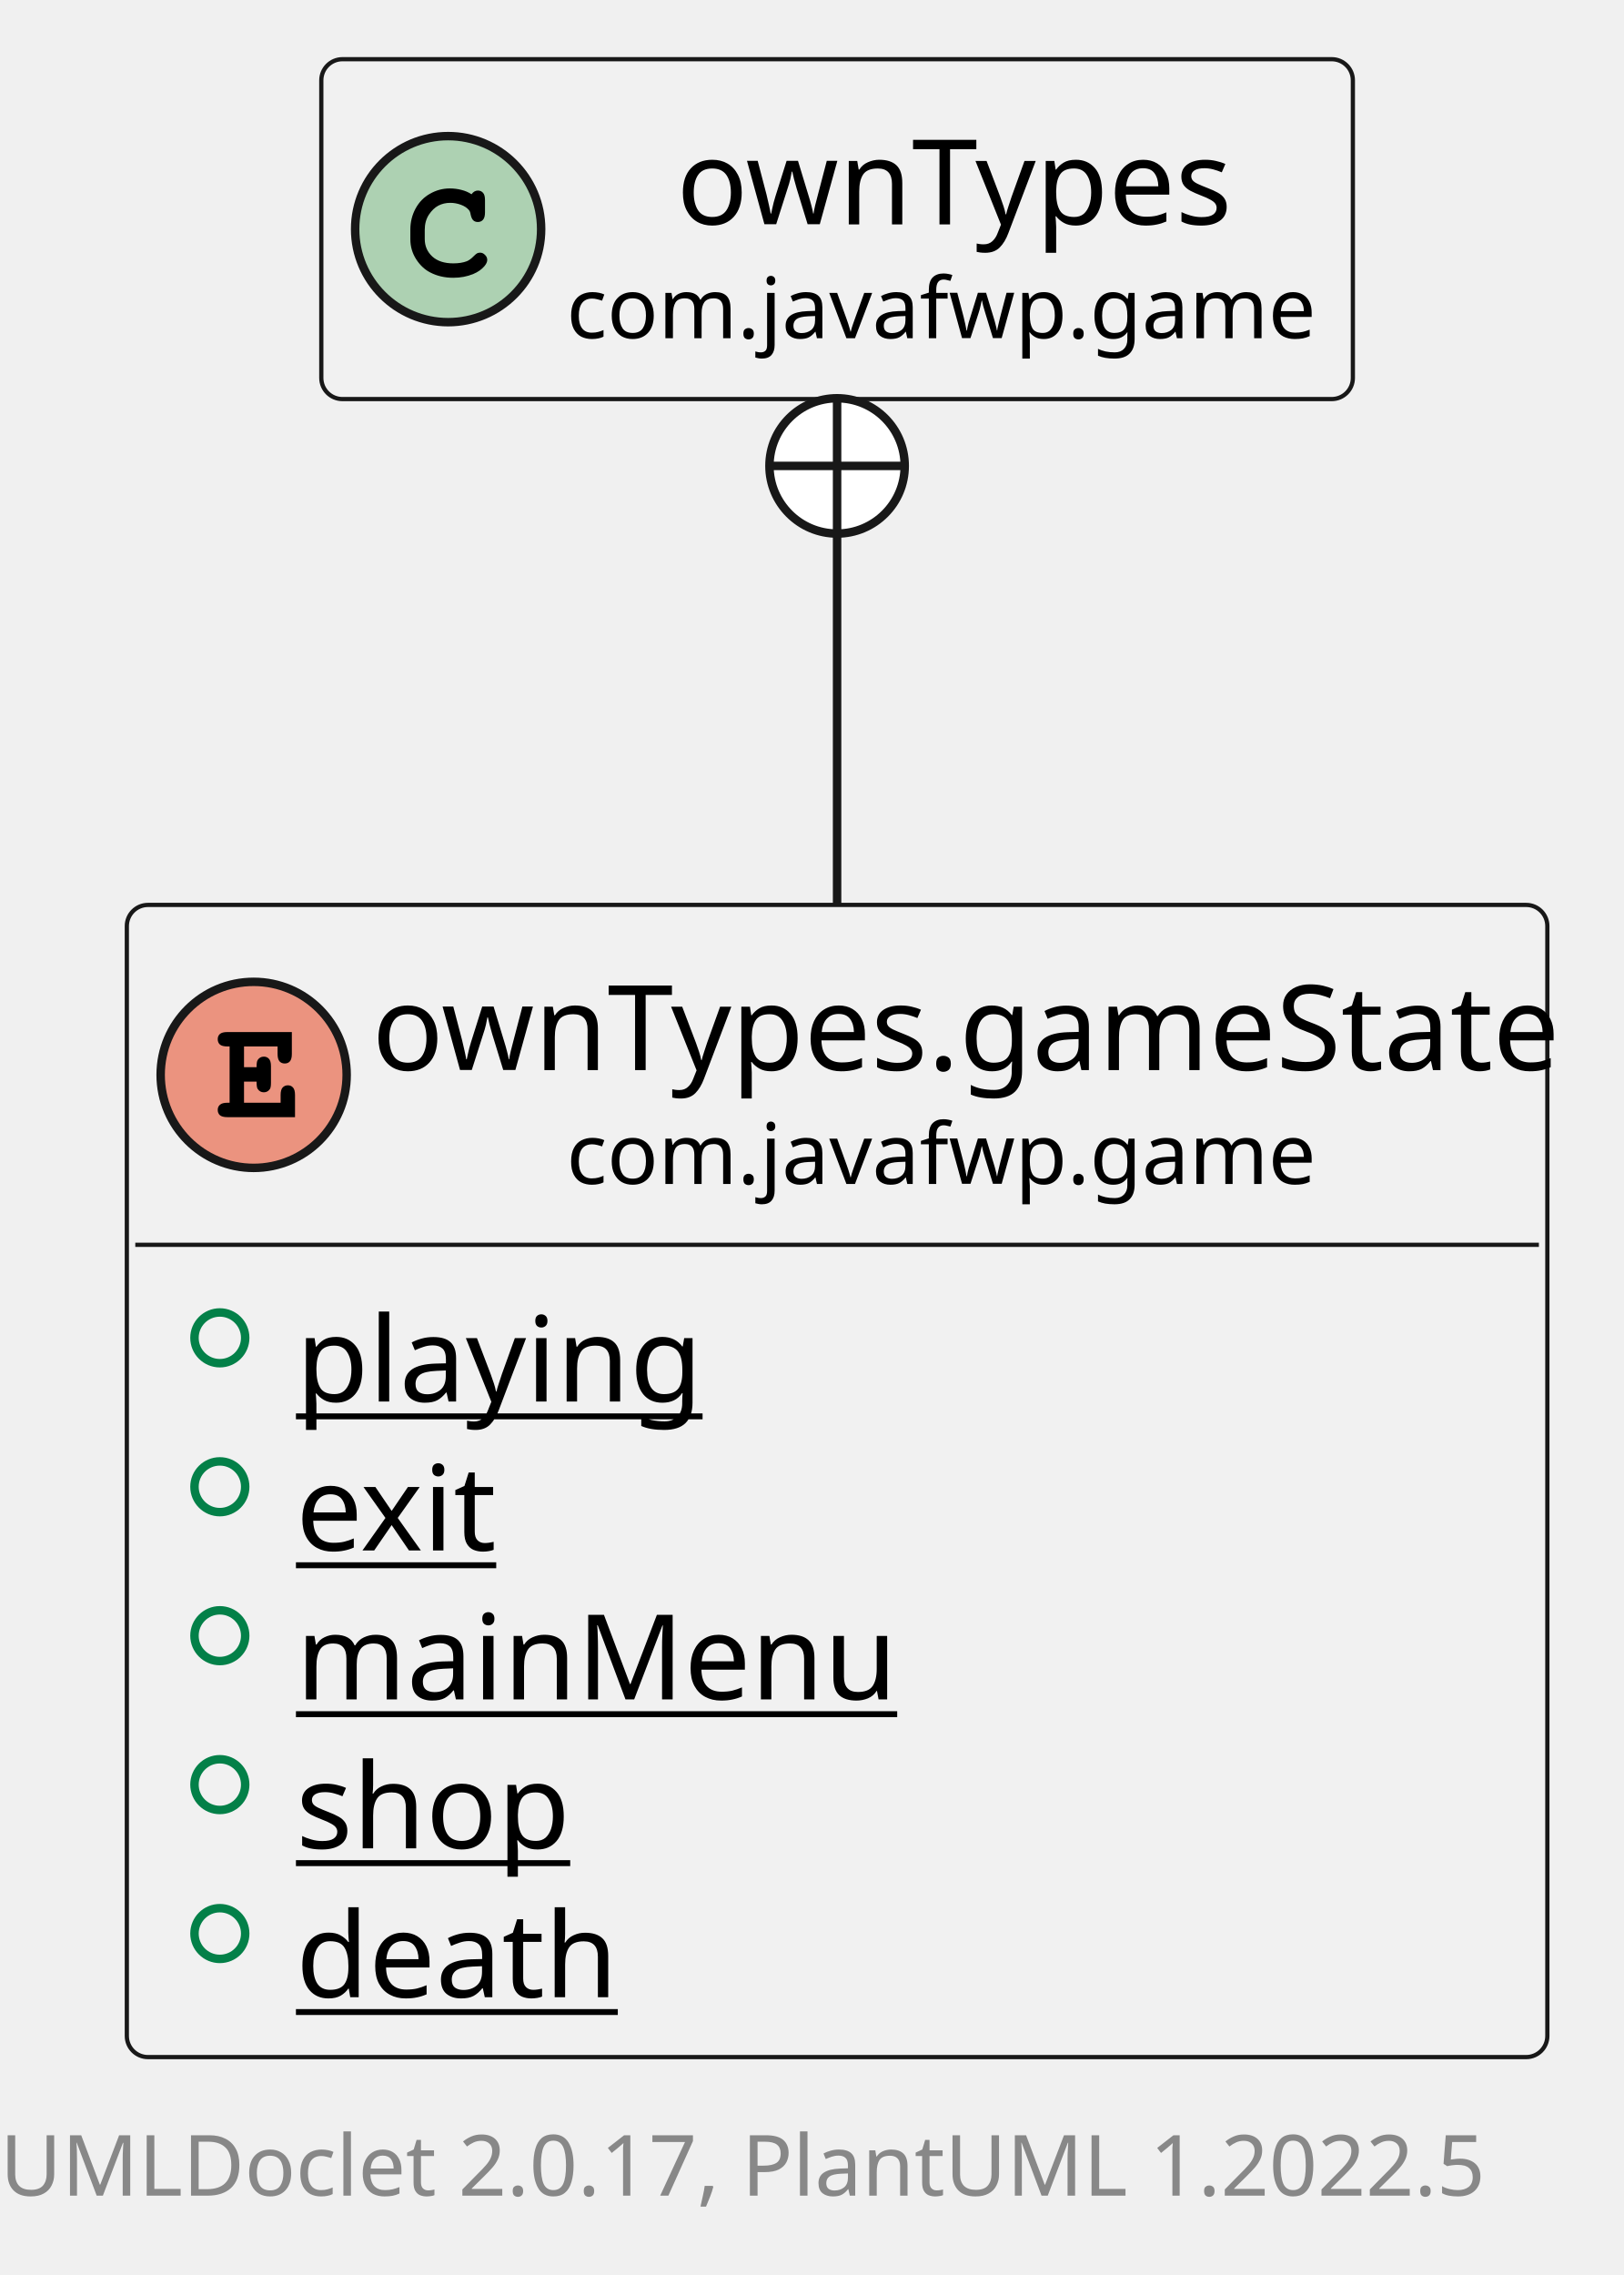
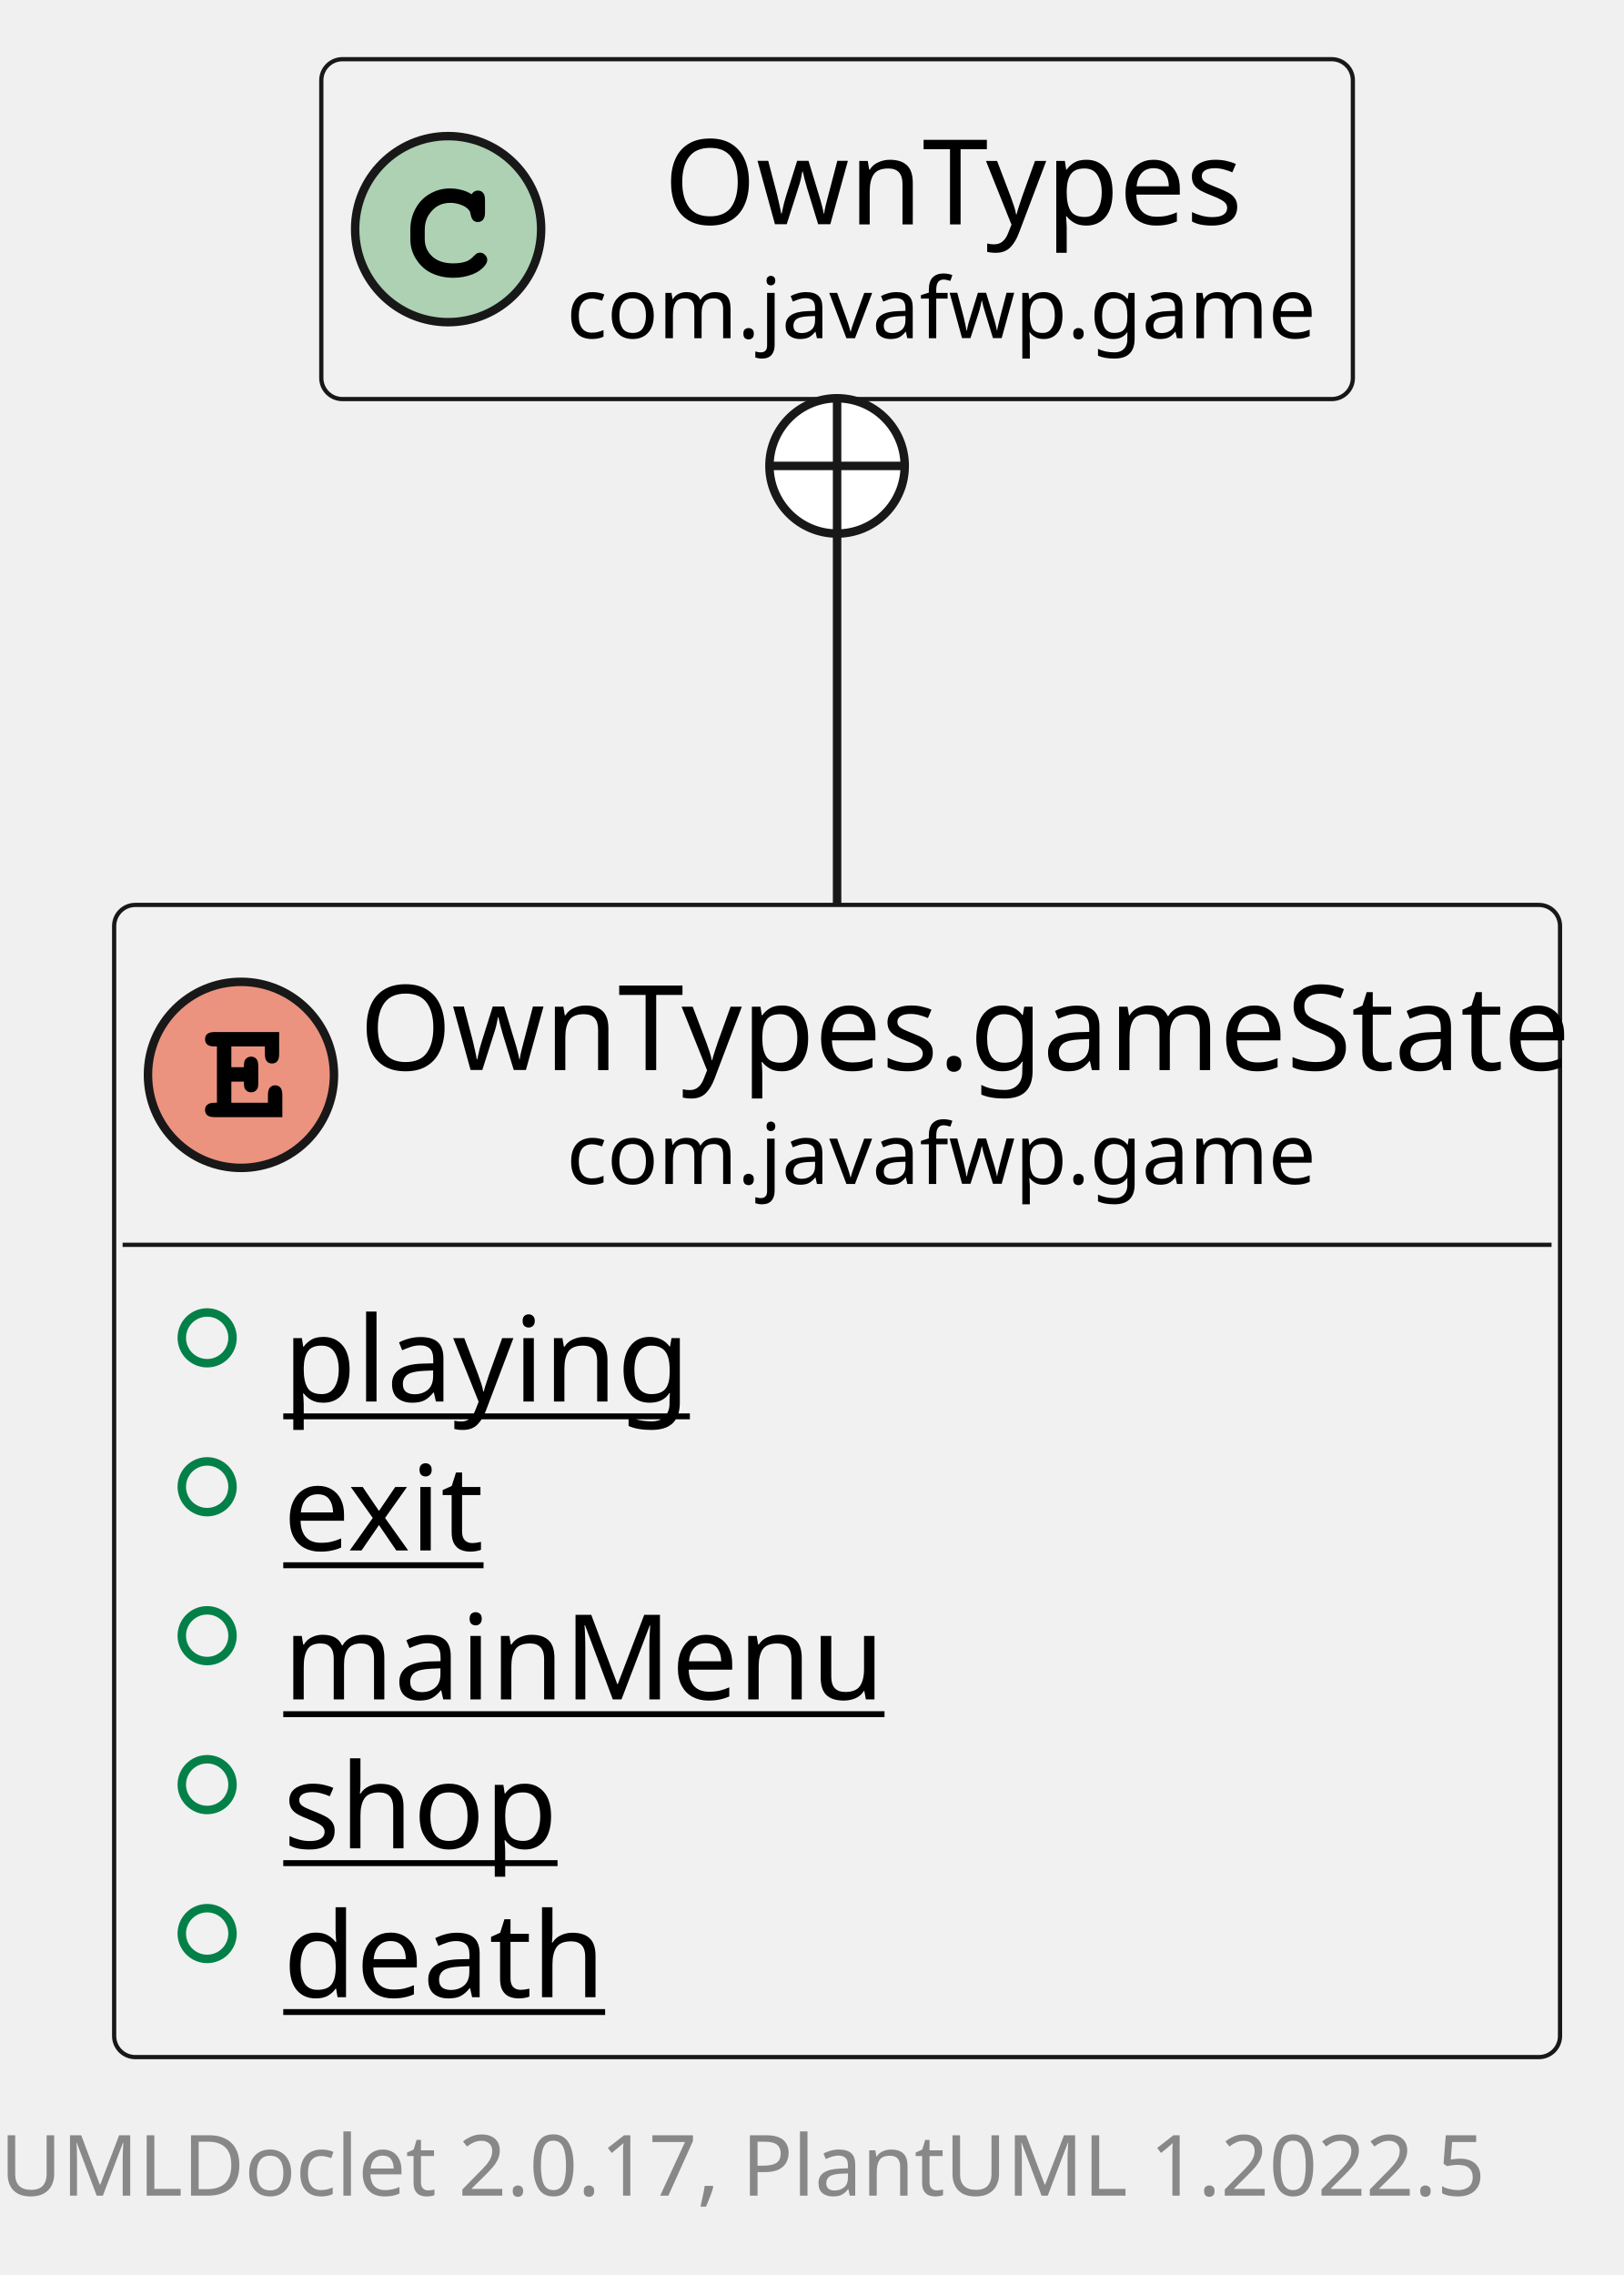
<svg xmlns="http://www.w3.org/2000/svg" xmlns:xlink="http://www.w3.org/1999/xlink" contentStyleType="text/css" height="269px" preserveAspectRatio="none" style="width:192px;height:269px;background:#FFFFFF;" version="1.1" viewBox="0 0 192 269" width="192px" zoomAndPan="magnify">
  <defs />
  <g>
    <a href="ownTypes.gameState.html" target="_top" title="ownTypes.gameState.html" xlink:actuate="onRequest" xlink:href="ownTypes.gameState.html" xlink:show="new" xlink:title="ownTypes.gameState.html" xlink:type="simple">
-       <g id="elem_com.javafwp.game.ownTypes.gameState">
-         <rect codeLine="5" fill="#F1F1F1" height="136.234" id="com.javafwp.game.ownTypes.gameState" rx="2.5" ry="2.5" style="stroke:#181818;stroke-width:0.5;" width="168" x="15" y="107" />
-         <ellipse cx="30" cy="127.094" fill="#EB937F" rx="11" ry="11" style="stroke:#181818;stroke-width:1.0;" />
-         <path d="M28.859,127.891 L28.859,130.391 L33.188,130.391 L33.188,129.469 Q33.188,128.859 33.422,128.594 Q33.672,128.328 34.047,128.328 Q34.422,128.328 34.656,128.594 Q34.891,128.859 34.891,129.469 L34.891,132.094 L26.891,132.094 Q26.266,132.094 26,131.859 Q25.75,131.625 25.75,131.234 Q25.75,130.859 26.016,130.625 Q26.281,130.391 26.891,130.391 L27.156,130.391 L27.156,123.734 L26.891,123.734 Q26.266,123.734 26,123.5 Q25.75,123.266 25.75,122.875 Q25.75,122.5 26,122.266 Q26.266,122.031 26.891,122.031 L34.516,122.031 L34.516,124.625 Q34.516,125.234 34.281,125.5 Q34.062,125.75 33.672,125.75 Q33.297,125.75 33.062,125.5 Q32.828,125.234 32.828,124.625 L32.828,123.734 L28.859,123.734 L28.859,126.188 L30.344,126.188 Q30.344,125.531 30.469,125.344 Q30.734,124.938 31.203,124.938 Q31.578,124.938 31.812,125.203 Q32.047,125.453 32.047,126.062 L32.047,128.031 Q32.047,128.578 31.922,128.766 Q31.656,129.156 31.203,129.156 Q30.734,129.156 30.469,128.75 Q30.344,128.562 30.344,127.891 L28.859,127.891 Z " fill="#000000" />
-         <text fill="#000000" font-family="sans-serif" font-size="14" lengthAdjust="spacing" textLength="136" x="44" y="126.533">ownTypes.gameState</text>
+       <g id="elem_com.javafwp.game.OwnTypes.gameState">
+         <rect codeLine="5" fill="#F1F1F1" height="136.234" id="com.javafwp.game.OwnTypes.gameState" rx="2.5" ry="2.5" style="stroke:#181818;stroke-width:0.5;" width="171" x="13.5" y="107" />
+         <ellipse cx="28.5" cy="127.094" fill="#EB937F" rx="11" ry="11" style="stroke:#181818;stroke-width:1.0;" />
+         <path d="M27.359,127.891 L27.359,130.391 L31.688,130.391 L31.688,129.469 Q31.688,128.859 31.922,128.594 Q32.172,128.328 32.547,128.328 Q32.922,128.328 33.156,128.594 Q33.391,128.859 33.391,129.469 L33.391,132.094 L25.391,132.094 Q24.766,132.094 24.5,131.859 Q24.25,131.625 24.25,131.234 Q24.25,130.859 24.516,130.625 Q24.781,130.391 25.391,130.391 L25.656,130.391 L25.656,123.734 L25.391,123.734 Q24.766,123.734 24.5,123.5 Q24.25,123.266 24.25,122.875 Q24.25,122.5 24.5,122.266 Q24.766,122.031 25.391,122.031 L33.016,122.031 L33.016,124.625 Q33.016,125.234 32.781,125.5 Q32.562,125.75 32.172,125.75 Q31.797,125.75 31.562,125.5 Q31.328,125.234 31.328,124.625 L31.328,123.734 L27.359,123.734 L27.359,126.188 L28.844,126.188 Q28.844,125.531 28.969,125.344 Q29.234,124.938 29.703,124.938 Q30.078,124.938 30.312,125.203 Q30.547,125.453 30.547,126.062 L30.547,128.031 Q30.547,128.578 30.422,128.766 Q30.156,129.156 29.703,129.156 Q29.234,129.156 28.969,128.75 Q28.844,128.562 28.844,127.891 L27.359,127.891 Z " fill="#000000" />
+         <text fill="#000000" font-family="sans-serif" font-size="14" lengthAdjust="spacing" textLength="139" x="42.5" y="126.533">OwnTypes.gameState</text>
        <text fill="#000000" font-family="sans-serif" font-size="10" lengthAdjust="spacing" textLength="90" x="67" y="139.99">com.javafwp.game</text>
-         <line style="stroke:#181818;stroke-width:0.5;" x1="16" x2="182" y1="147.188" y2="147.188" />
-         <ellipse cx="26" cy="158.188" fill="none" rx="3" ry="3" style="stroke:#038048;stroke-width:1.0;" />
-         <text fill="#000000" font-family="sans-serif" font-size="14" lengthAdjust="spacing" text-decoration="underline" textLength="45" x="35" y="165.721">playing</text>
-         <ellipse cx="26" cy="175.797" fill="none" rx="3" ry="3" style="stroke:#038048;stroke-width:1.0;" />
-         <text fill="#000000" font-family="sans-serif" font-size="14" lengthAdjust="spacing" text-decoration="underline" textLength="21" x="35" y="183.33">exit</text>
-         <ellipse cx="26" cy="193.406" fill="none" rx="3" ry="3" style="stroke:#038048;stroke-width:1.0;" />
-         <text fill="#000000" font-family="sans-serif" font-size="14" lengthAdjust="spacing" text-decoration="underline" textLength="65" x="35" y="200.94">mainMenu</text>
-         <ellipse cx="26" cy="211.016" fill="none" rx="3" ry="3" style="stroke:#038048;stroke-width:1.0;" />
-         <text fill="#000000" font-family="sans-serif" font-size="14" lengthAdjust="spacing" text-decoration="underline" textLength="31" x="35" y="218.549">shop</text>
-         <ellipse cx="26" cy="228.625" fill="none" rx="3" ry="3" style="stroke:#038048;stroke-width:1.0;" />
-         <text fill="#000000" font-family="sans-serif" font-size="14" lengthAdjust="spacing" text-decoration="underline" textLength="36" x="35" y="236.158">death</text>
+         <line style="stroke:#181818;stroke-width:0.5;" x1="14.5" x2="183.5" y1="147.188" y2="147.188" />
+         <ellipse cx="24.5" cy="158.188" fill="none" rx="3" ry="3" style="stroke:#038048;stroke-width:1.0;" />
+         <text fill="#000000" font-family="sans-serif" font-size="14" lengthAdjust="spacing" text-decoration="underline" textLength="45" x="33.5" y="165.721">playing</text>
+         <ellipse cx="24.5" cy="175.797" fill="none" rx="3" ry="3" style="stroke:#038048;stroke-width:1.0;" />
+         <text fill="#000000" font-family="sans-serif" font-size="14" lengthAdjust="spacing" text-decoration="underline" textLength="21" x="33.5" y="183.33">exit</text>
+         <ellipse cx="24.5" cy="193.406" fill="none" rx="3" ry="3" style="stroke:#038048;stroke-width:1.0;" />
+         <text fill="#000000" font-family="sans-serif" font-size="14" lengthAdjust="spacing" text-decoration="underline" textLength="65" x="33.5" y="200.94">mainMenu</text>
+         <ellipse cx="24.5" cy="211.016" fill="none" rx="3" ry="3" style="stroke:#038048;stroke-width:1.0;" />
+         <text fill="#000000" font-family="sans-serif" font-size="14" lengthAdjust="spacing" text-decoration="underline" textLength="31" x="33.5" y="218.549">shop</text>
+         <ellipse cx="24.5" cy="228.625" fill="none" rx="3" ry="3" style="stroke:#038048;stroke-width:1.0;" />
+         <text fill="#000000" font-family="sans-serif" font-size="14" lengthAdjust="spacing" text-decoration="underline" textLength="36" x="33.5" y="236.158">death</text>
      </g>
    </a>
    <a href="ownTypes.html" target="_top" title="ownTypes.html" xlink:actuate="onRequest" xlink:href="ownTypes.html" xlink:show="new" xlink:title="ownTypes.html" xlink:type="simple">
-       <g id="elem_com.javafwp.game.ownTypes">
-         <rect codeLine="13" fill="#F1F1F1" height="40.188" id="com.javafwp.game.ownTypes" rx="2.5" ry="2.5" style="stroke:#181818;stroke-width:0.5;" width="122" x="38" y="7" />
+       <g id="elem_com.javafwp.game.OwnTypes">
+         <rect codeLine="13" fill="#F1F1F1" height="40.188" id="com.javafwp.game.OwnTypes" rx="2.5" ry="2.5" style="stroke:#181818;stroke-width:0.5;" width="122" x="38" y="7" />
        <ellipse cx="53" cy="27.094" fill="#ADD1B2" rx="11" ry="11" style="stroke:#181818;stroke-width:1.0;" />
        <path d="M55.766,22.969 Q55.922,22.75 56.109,22.641 Q56.297,22.531 56.516,22.531 Q56.891,22.531 57.125,22.797 Q57.359,23.047 57.359,23.656 L57.359,25.109 Q57.359,25.719 57.125,25.984 Q56.891,26.25 56.516,26.25 Q56.172,26.25 55.969,26.047 Q55.766,25.859 55.656,25.344 Q55.609,24.984 55.422,24.797 Q55.094,24.422 54.484,24.203 Q53.875,23.984 53.25,23.984 Q52.484,23.984 51.844,24.312 Q51.219,24.641 50.719,25.391 Q50.234,26.141 50.234,27.172 L50.234,28.266 Q50.234,29.5 51.125,30.328 Q52.016,31.141 53.609,31.141 Q54.547,31.141 55.203,30.891 Q55.594,30.734 56.016,30.297 Q56.281,30.031 56.422,29.953 Q56.578,29.875 56.781,29.875 Q57.109,29.875 57.359,30.141 Q57.625,30.391 57.625,30.734 Q57.625,31.078 57.281,31.484 Q56.781,32.062 55.984,32.391 Q54.906,32.844 53.609,32.844 Q52.094,32.844 50.891,32.219 Q49.906,31.719 49.219,30.656 Q48.531,29.578 48.531,28.297 L48.531,27.141 Q48.531,25.812 49.141,24.672 Q49.766,23.516 50.859,22.906 Q51.953,22.281 53.188,22.281 Q53.922,22.281 54.562,22.453 Q55.219,22.609 55.766,22.969 Z " fill="#000000" />
-         <text fill="#000000" font-family="sans-serif" font-size="14" lengthAdjust="spacing" textLength="64" x="80" y="26.533">ownTypes</text>
+         <text fill="#000000" font-family="sans-serif" font-size="14" lengthAdjust="spacing" textLength="67" x="78.5" y="26.533">OwnTypes</text>
        <text fill="#000000" font-family="sans-serif" font-size="10" lengthAdjust="spacing" textLength="90" x="67" y="39.99">com.javafwp.game</text>
      </g>
    </a>
-     <g id="link_com.javafwp.game.ownTypes_com.javafwp.game.ownTypes.gameState">
-       <path codeLine="15" d="M99,62.49 C99,75.82 99,91.56 99,106.95 " fill="none" id="com.javafwp.game.ownTypes-backto-com.javafwp.game.ownTypes.gameState" style="stroke:#181818;stroke-width:1.0;" />
+     <g id="link_com.javafwp.game.OwnTypes_com.javafwp.game.OwnTypes.gameState">
+       <path codeLine="15" d="M99,62.49 C99,75.82 99,91.56 99,106.95 " fill="none" id="com.javafwp.game.OwnTypes-backto-com.javafwp.game.OwnTypes.gameState" style="stroke:#181818;stroke-width:1.0;" />
      <ellipse cx="99" cy="55.09" fill="#FFFFFF" rx="8" ry="8" style="stroke:#181818;stroke-width:1.0;" />
      <line style="stroke:#181818;stroke-width:1.0;" x1="99" x2="99" y1="63.09" y2="47.09" />
      <line style="stroke:#181818;stroke-width:1.0;" x1="91" x2="107" y1="55.09" y2="55.09" />
    </g>
    <rect height="12.578" style="stroke:#00000000;stroke-width:1.0;fill:none;" width="184" x="0" y="249.234" />
    <text fill="#888888" font-family="sans-serif" font-size="10" lengthAdjust="spacing" textLength="184" x="0" y="259.615">UMLDoclet 2.0.17, PlantUML 1.2022.5</text>
  </g>
</svg>
